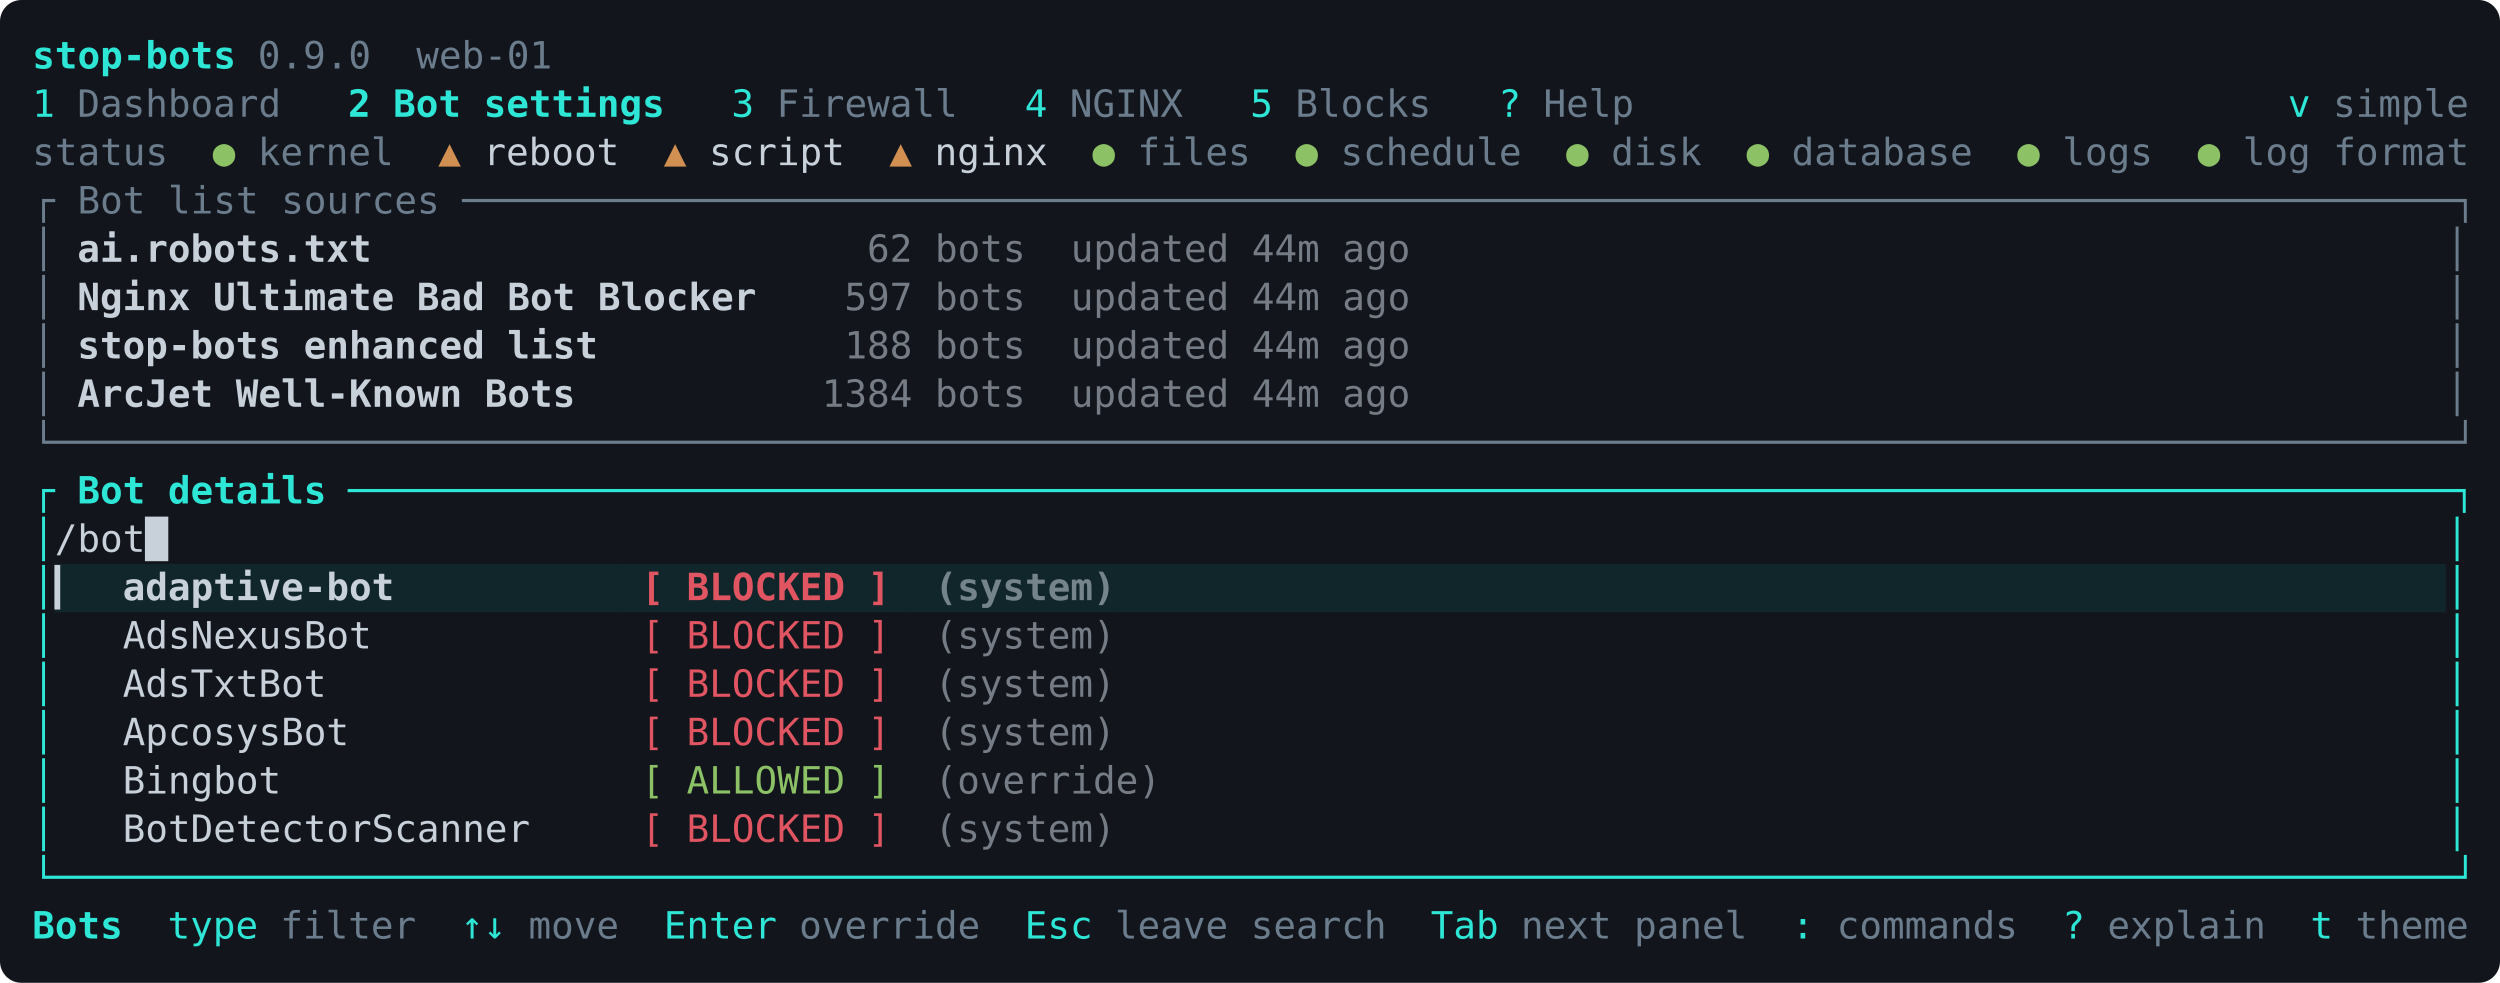
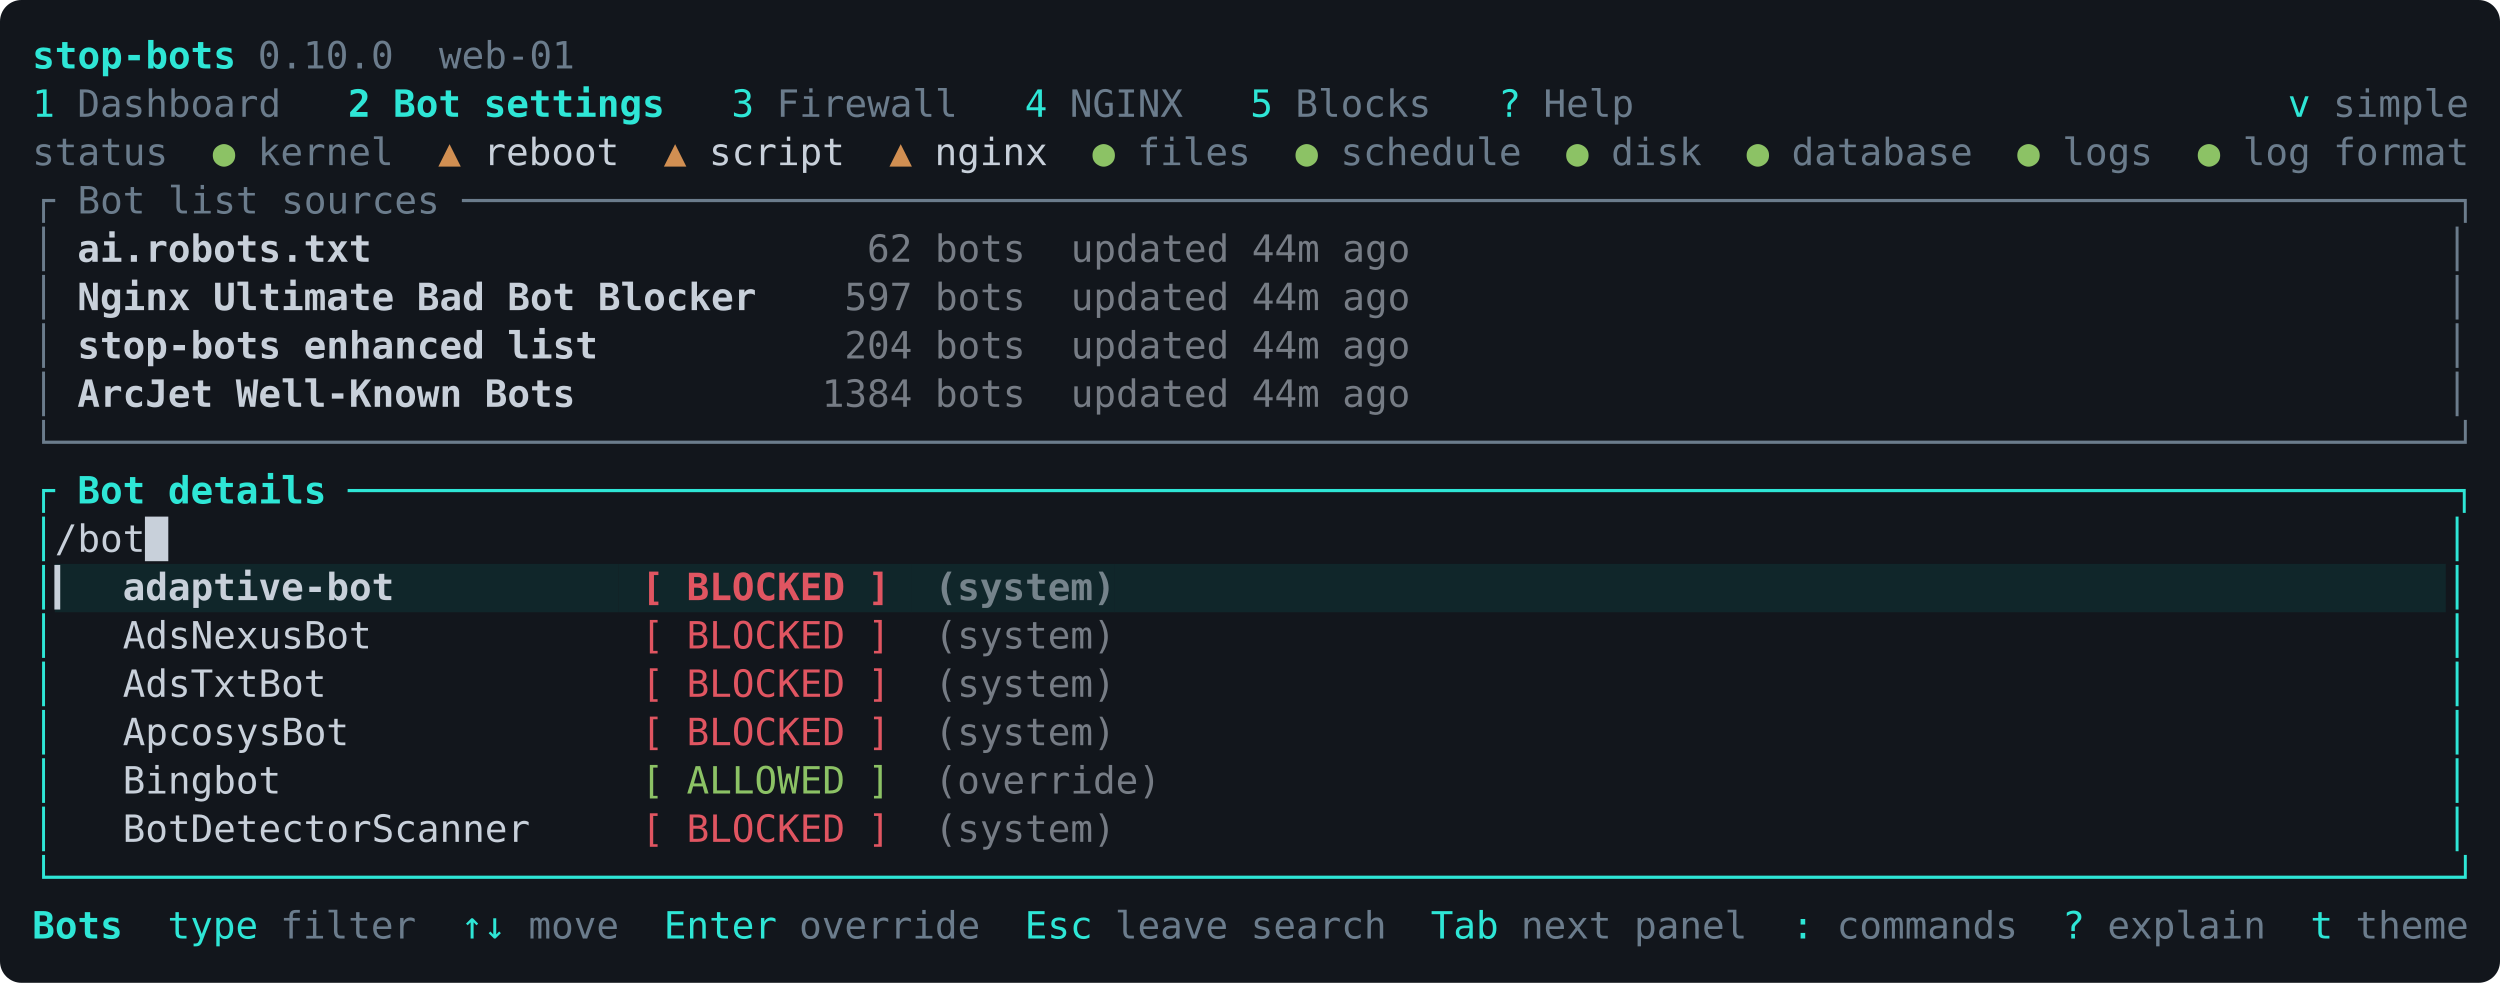
<svg xmlns="http://www.w3.org/2000/svg" viewBox="0 0 931 366" width="931" height="366" font-family="ui-monospace,SFMono-Regular,Menlo,Consolas,'DejaVu Sans Mono',monospace" font-size="14">
  <rect width="100%" height="100%" rx="8" fill="#12161c" />
  <rect x="20.4" y="210.0" width="210.0" height="18.0" fill="#10262a" />
  <rect x="230.4" y="210.0" width="109.2" height="18.0" fill="#10262a" />
  <rect x="339.6" y="210.0" width="75.6" height="18.0" fill="#10262a" />
  <rect x="415.2" y="210.0" width="495.6" height="18.0" fill="#10262a" />
  <text x="12.0" y="25.5" fill="#2ee6d6" textLength="75.6" lengthAdjust="spacingAndGlyphs" xml:space="preserve" font-weight="bold">stop-bots</text>
-   <text x="87.6" y="25.5" fill="#6b7c8c" textLength="117.6" lengthAdjust="spacingAndGlyphs" xml:space="preserve"> 0.9.0  web-01</text>
+   <text x="87.6" y="25.5" fill="#6b7c8c" textLength="126.0" lengthAdjust="spacingAndGlyphs" xml:space="preserve"> 0.10.0  web-01</text>
  <text x="12.0" y="43.5" fill="#2ee6d6" textLength="8.4" lengthAdjust="spacingAndGlyphs" xml:space="preserve">1</text>
  <text x="28.8" y="43.5" fill="#6b7c8c" textLength="75.6" lengthAdjust="spacingAndGlyphs" xml:space="preserve">Dashboard</text>
  <text x="129.6" y="43.5" fill="#2ee6d6" textLength="8.4" lengthAdjust="spacingAndGlyphs" xml:space="preserve" font-weight="bold">2</text>
  <text x="146.4" y="43.5" fill="#2ee6d6" textLength="100.8" lengthAdjust="spacingAndGlyphs" xml:space="preserve" font-weight="bold">Bot settings</text>
  <text x="272.4" y="43.5" fill="#2ee6d6" textLength="8.4" lengthAdjust="spacingAndGlyphs" xml:space="preserve">3</text>
  <text x="289.2" y="43.5" fill="#6b7c8c" textLength="67.2" lengthAdjust="spacingAndGlyphs" xml:space="preserve">Firewall</text>
  <text x="381.6" y="43.5" fill="#2ee6d6" textLength="8.4" lengthAdjust="spacingAndGlyphs" xml:space="preserve">4</text>
  <text x="398.4" y="43.5" fill="#6b7c8c" textLength="42.0" lengthAdjust="spacingAndGlyphs" xml:space="preserve">NGINX</text>
  <text x="465.6" y="43.5" fill="#2ee6d6" textLength="8.4" lengthAdjust="spacingAndGlyphs" xml:space="preserve">5</text>
  <text x="482.4" y="43.5" fill="#6b7c8c" textLength="50.4" lengthAdjust="spacingAndGlyphs" xml:space="preserve">Blocks</text>
  <text x="558.0" y="43.5" fill="#2ee6d6" textLength="8.4" lengthAdjust="spacingAndGlyphs" xml:space="preserve">?</text>
  <text x="574.8" y="43.5" fill="#6b7c8c" textLength="33.6" lengthAdjust="spacingAndGlyphs" xml:space="preserve">Help</text>
  <text x="852.0" y="43.5" fill="#2ee6d6" textLength="8.4" lengthAdjust="spacingAndGlyphs" xml:space="preserve">v</text>
  <text x="860.4" y="43.5" fill="#6b7c8c" textLength="58.8" lengthAdjust="spacingAndGlyphs" xml:space="preserve"> simple</text>
  <text x="12.0" y="61.5" fill="#6b7c8c" textLength="50.4" lengthAdjust="spacingAndGlyphs" xml:space="preserve">status</text>
  <text x="79.2" y="61.5" fill="#8cc265" textLength="8.4" lengthAdjust="spacingAndGlyphs" xml:space="preserve">●</text>
  <text x="96.0" y="61.5" fill="#6b7c8c" textLength="50.4" lengthAdjust="spacingAndGlyphs" xml:space="preserve">kernel</text>
  <text x="163.2" y="61.5" fill="#d18f52" textLength="8.4" lengthAdjust="spacingAndGlyphs" xml:space="preserve">▲</text>
  <text x="171.6" y="61.5" fill="#c8d0da" textLength="75.6" lengthAdjust="spacingAndGlyphs" xml:space="preserve"> reboot  </text>
  <text x="247.2" y="61.5" fill="#d18f52" textLength="8.4" lengthAdjust="spacingAndGlyphs" xml:space="preserve">▲</text>
  <text x="255.6" y="61.5" fill="#c8d0da" textLength="75.6" lengthAdjust="spacingAndGlyphs" xml:space="preserve"> script  </text>
  <text x="331.2" y="61.5" fill="#d18f52" textLength="8.4" lengthAdjust="spacingAndGlyphs" xml:space="preserve">▲</text>
  <text x="339.6" y="61.5" fill="#c8d0da" textLength="67.2" lengthAdjust="spacingAndGlyphs" xml:space="preserve"> nginx  </text>
  <text x="406.8" y="61.5" fill="#8cc265" textLength="8.4" lengthAdjust="spacingAndGlyphs" xml:space="preserve">●</text>
  <text x="423.6" y="61.5" fill="#6b7c8c" textLength="42.0" lengthAdjust="spacingAndGlyphs" xml:space="preserve">files</text>
  <text x="482.4" y="61.5" fill="#8cc265" textLength="8.4" lengthAdjust="spacingAndGlyphs" xml:space="preserve">●</text>
  <text x="499.2" y="61.5" fill="#6b7c8c" textLength="67.2" lengthAdjust="spacingAndGlyphs" xml:space="preserve">schedule</text>
  <text x="583.2" y="61.5" fill="#8cc265" textLength="8.4" lengthAdjust="spacingAndGlyphs" xml:space="preserve">●</text>
  <text x="600.0" y="61.5" fill="#6b7c8c" textLength="33.6" lengthAdjust="spacingAndGlyphs" xml:space="preserve">disk</text>
  <text x="650.4" y="61.5" fill="#8cc265" textLength="8.4" lengthAdjust="spacingAndGlyphs" xml:space="preserve">●</text>
  <text x="667.2" y="61.5" fill="#6b7c8c" textLength="67.2" lengthAdjust="spacingAndGlyphs" xml:space="preserve">database</text>
  <text x="751.2" y="61.5" fill="#8cc265" textLength="8.4" lengthAdjust="spacingAndGlyphs" xml:space="preserve">●</text>
  <text x="768.0" y="61.5" fill="#6b7c8c" textLength="33.6" lengthAdjust="spacingAndGlyphs" xml:space="preserve">logs</text>
  <text x="818.4" y="61.5" fill="#8cc265" textLength="8.4" lengthAdjust="spacingAndGlyphs" xml:space="preserve">●</text>
  <text x="835.2" y="61.5" fill="#6b7c8c" textLength="84.0" lengthAdjust="spacingAndGlyphs" xml:space="preserve">log format</text>
  <text x="12.0" y="79.5" fill="#6b7c8c" textLength="907.2" lengthAdjust="spacingAndGlyphs" xml:space="preserve">┌ Bot list sources ────────────────────────────────────────────────────────────────────────────────────────┐</text>
  <text x="12.0" y="97.5" fill="#6b7c8c" textLength="8.4" lengthAdjust="spacingAndGlyphs" xml:space="preserve">│</text>
  <text x="28.8" y="97.5" fill="#c8d0da" textLength="268.8" lengthAdjust="spacingAndGlyphs" xml:space="preserve" font-weight="bold">ai.robots.txt                   </text>
  <text x="297.6" y="97.5" fill="#c8d0da" textLength="226.8" lengthAdjust="spacingAndGlyphs" xml:space="preserve" opacity="0.55">   62 bots  updated 44m ago</text>
  <text x="910.8" y="97.5" fill="#6b7c8c" textLength="8.4" lengthAdjust="spacingAndGlyphs" xml:space="preserve">│</text>
  <text x="12.0" y="115.5" fill="#6b7c8c" textLength="8.4" lengthAdjust="spacingAndGlyphs" xml:space="preserve">│</text>
  <text x="28.8" y="115.5" fill="#c8d0da" textLength="268.8" lengthAdjust="spacingAndGlyphs" xml:space="preserve" font-weight="bold">Nginx Ultimate Bad Bot Blocker  </text>
  <text x="297.6" y="115.5" fill="#c8d0da" textLength="226.8" lengthAdjust="spacingAndGlyphs" xml:space="preserve" opacity="0.55">  597 bots  updated 44m ago</text>
  <text x="910.8" y="115.5" fill="#6b7c8c" textLength="8.4" lengthAdjust="spacingAndGlyphs" xml:space="preserve">│</text>
  <text x="12.0" y="133.5" fill="#6b7c8c" textLength="8.4" lengthAdjust="spacingAndGlyphs" xml:space="preserve">│</text>
  <text x="28.8" y="133.5" fill="#c8d0da" textLength="268.8" lengthAdjust="spacingAndGlyphs" xml:space="preserve" font-weight="bold">stop-bots enhanced list         </text>
-   <text x="297.6" y="133.5" fill="#c8d0da" textLength="226.8" lengthAdjust="spacingAndGlyphs" xml:space="preserve" opacity="0.55">  188 bots  updated 44m ago</text>
+   <text x="297.6" y="133.5" fill="#c8d0da" textLength="226.8" lengthAdjust="spacingAndGlyphs" xml:space="preserve" opacity="0.55">  204 bots  updated 44m ago</text>
  <text x="910.8" y="133.5" fill="#6b7c8c" textLength="8.4" lengthAdjust="spacingAndGlyphs" xml:space="preserve">│</text>
  <text x="12.0" y="151.5" fill="#6b7c8c" textLength="8.4" lengthAdjust="spacingAndGlyphs" xml:space="preserve">│</text>
  <text x="28.8" y="151.5" fill="#c8d0da" textLength="268.8" lengthAdjust="spacingAndGlyphs" xml:space="preserve" font-weight="bold">ArcJet Well-Known Bots          </text>
  <text x="297.6" y="151.5" fill="#c8d0da" textLength="226.8" lengthAdjust="spacingAndGlyphs" xml:space="preserve" opacity="0.55"> 1384 bots  updated 44m ago</text>
  <text x="910.8" y="151.5" fill="#6b7c8c" textLength="8.4" lengthAdjust="spacingAndGlyphs" xml:space="preserve">│</text>
  <text x="12.0" y="169.5" fill="#6b7c8c" textLength="907.2" lengthAdjust="spacingAndGlyphs" xml:space="preserve">└──────────────────────────────────────────────────────────────────────────────────────────────────────────┘</text>
  <text x="12.0" y="187.5" fill="#2ee6d6" textLength="8.4" lengthAdjust="spacingAndGlyphs" xml:space="preserve">┌</text>
  <text x="20.4" y="187.5" fill="#2ee6d6" textLength="109.2" lengthAdjust="spacingAndGlyphs" xml:space="preserve" font-weight="bold"> Bot details </text>
  <text x="129.6" y="187.5" fill="#2ee6d6" textLength="789.6" lengthAdjust="spacingAndGlyphs" xml:space="preserve">─────────────────────────────────────────────────────────────────────────────────────────────┐</text>
  <text x="12.0" y="205.5" fill="#2ee6d6" textLength="8.4" lengthAdjust="spacingAndGlyphs" xml:space="preserve">│</text>
  <text x="20.4" y="205.5" fill="#c8d0da" textLength="890.4" lengthAdjust="spacingAndGlyphs" xml:space="preserve">/bot█                                                                                                     </text>
  <text x="910.8" y="205.5" fill="#2ee6d6" textLength="8.4" lengthAdjust="spacingAndGlyphs" xml:space="preserve">│</text>
  <text x="12.0" y="223.5" fill="#2ee6d6" textLength="8.4" lengthAdjust="spacingAndGlyphs" xml:space="preserve">│</text>
  <text x="20.4" y="223.5" fill="#c8d0da" textLength="210.0" lengthAdjust="spacingAndGlyphs" xml:space="preserve" font-weight="bold">▎  adaptive-bot          </text>
  <text x="230.4" y="223.5" fill="#e05561" textLength="109.2" lengthAdjust="spacingAndGlyphs" xml:space="preserve" font-weight="bold"> [ BLOCKED ] </text>
  <text x="339.6" y="223.5" fill="#c8d0da" textLength="75.6" lengthAdjust="spacingAndGlyphs" xml:space="preserve" font-weight="bold" opacity="0.55"> (system)</text>
  <text x="910.8" y="223.5" fill="#2ee6d6" textLength="8.4" lengthAdjust="spacingAndGlyphs" xml:space="preserve">│</text>
  <text x="12.0" y="241.5" fill="#2ee6d6" textLength="8.4" lengthAdjust="spacingAndGlyphs" xml:space="preserve">│</text>
  <text x="20.4" y="241.5" fill="#c8d0da" textLength="210.0" lengthAdjust="spacingAndGlyphs" xml:space="preserve">   AdsNexusBot           </text>
  <text x="230.4" y="241.5" fill="#e05561" textLength="109.2" lengthAdjust="spacingAndGlyphs" xml:space="preserve"> [ BLOCKED ] </text>
  <text x="339.6" y="241.5" fill="#c8d0da" textLength="75.6" lengthAdjust="spacingAndGlyphs" xml:space="preserve" opacity="0.55"> (system)</text>
  <text x="910.8" y="241.5" fill="#2ee6d6" textLength="8.4" lengthAdjust="spacingAndGlyphs" xml:space="preserve">│</text>
  <text x="12.0" y="259.5" fill="#2ee6d6" textLength="8.4" lengthAdjust="spacingAndGlyphs" xml:space="preserve">│</text>
  <text x="20.4" y="259.5" fill="#c8d0da" textLength="210.0" lengthAdjust="spacingAndGlyphs" xml:space="preserve">   AdsTxtBot             </text>
  <text x="230.4" y="259.5" fill="#e05561" textLength="109.2" lengthAdjust="spacingAndGlyphs" xml:space="preserve"> [ BLOCKED ] </text>
  <text x="339.6" y="259.5" fill="#c8d0da" textLength="75.6" lengthAdjust="spacingAndGlyphs" xml:space="preserve" opacity="0.55"> (system)</text>
  <text x="910.8" y="259.5" fill="#2ee6d6" textLength="8.4" lengthAdjust="spacingAndGlyphs" xml:space="preserve">│</text>
  <text x="12.0" y="277.5" fill="#2ee6d6" textLength="8.4" lengthAdjust="spacingAndGlyphs" xml:space="preserve">│</text>
  <text x="20.4" y="277.5" fill="#c8d0da" textLength="210.0" lengthAdjust="spacingAndGlyphs" xml:space="preserve">   ApcosysBot            </text>
  <text x="230.4" y="277.5" fill="#e05561" textLength="109.2" lengthAdjust="spacingAndGlyphs" xml:space="preserve"> [ BLOCKED ] </text>
  <text x="339.6" y="277.5" fill="#c8d0da" textLength="75.6" lengthAdjust="spacingAndGlyphs" xml:space="preserve" opacity="0.55"> (system)</text>
  <text x="910.8" y="277.5" fill="#2ee6d6" textLength="8.4" lengthAdjust="spacingAndGlyphs" xml:space="preserve">│</text>
  <text x="12.0" y="295.5" fill="#2ee6d6" textLength="8.4" lengthAdjust="spacingAndGlyphs" xml:space="preserve">│</text>
  <text x="20.4" y="295.5" fill="#c8d0da" textLength="210.0" lengthAdjust="spacingAndGlyphs" xml:space="preserve">   Bingbot               </text>
  <text x="230.4" y="295.5" fill="#8cc265" textLength="109.2" lengthAdjust="spacingAndGlyphs" xml:space="preserve"> [ ALLOWED ] </text>
  <text x="339.6" y="295.5" fill="#c8d0da" textLength="92.4" lengthAdjust="spacingAndGlyphs" xml:space="preserve" opacity="0.55"> (override)</text>
  <text x="910.8" y="295.5" fill="#2ee6d6" textLength="8.4" lengthAdjust="spacingAndGlyphs" xml:space="preserve">│</text>
  <text x="12.0" y="313.5" fill="#2ee6d6" textLength="8.4" lengthAdjust="spacingAndGlyphs" xml:space="preserve">│</text>
  <text x="20.4" y="313.5" fill="#c8d0da" textLength="210.0" lengthAdjust="spacingAndGlyphs" xml:space="preserve">   BotDetectorScanner    </text>
  <text x="230.4" y="313.5" fill="#e05561" textLength="109.2" lengthAdjust="spacingAndGlyphs" xml:space="preserve"> [ BLOCKED ] </text>
  <text x="339.6" y="313.5" fill="#c8d0da" textLength="75.6" lengthAdjust="spacingAndGlyphs" xml:space="preserve" opacity="0.55"> (system)</text>
  <text x="910.8" y="313.5" fill="#2ee6d6" textLength="8.4" lengthAdjust="spacingAndGlyphs" xml:space="preserve">│</text>
  <text x="12.0" y="331.5" fill="#2ee6d6" textLength="907.2" lengthAdjust="spacingAndGlyphs" xml:space="preserve">└──────────────────────────────────────────────────────────────────────────────────────────────────────────┘</text>
  <text x="12.0" y="349.5" fill="#2ee6d6" textLength="33.6" lengthAdjust="spacingAndGlyphs" xml:space="preserve" font-weight="bold">Bots</text>
  <text x="62.4" y="349.5" fill="#2ee6d6" textLength="33.6" lengthAdjust="spacingAndGlyphs" xml:space="preserve">type</text>
  <text x="104.4" y="349.5" fill="#6b7c8c" textLength="50.4" lengthAdjust="spacingAndGlyphs" xml:space="preserve">filter</text>
  <text x="171.6" y="349.5" fill="#2ee6d6" textLength="16.8" lengthAdjust="spacingAndGlyphs" xml:space="preserve">↑↓</text>
  <text x="196.8" y="349.5" fill="#6b7c8c" textLength="33.6" lengthAdjust="spacingAndGlyphs" xml:space="preserve">move</text>
  <text x="247.2" y="349.5" fill="#2ee6d6" textLength="42.0" lengthAdjust="spacingAndGlyphs" xml:space="preserve">Enter</text>
  <text x="297.6" y="349.5" fill="#6b7c8c" textLength="67.2" lengthAdjust="spacingAndGlyphs" xml:space="preserve">override</text>
  <text x="381.6" y="349.5" fill="#2ee6d6" textLength="25.2" lengthAdjust="spacingAndGlyphs" xml:space="preserve">Esc</text>
  <text x="415.2" y="349.5" fill="#6b7c8c" textLength="100.8" lengthAdjust="spacingAndGlyphs" xml:space="preserve">leave search</text>
  <text x="532.8" y="349.5" fill="#2ee6d6" textLength="25.2" lengthAdjust="spacingAndGlyphs" xml:space="preserve">Tab</text>
  <text x="566.4" y="349.5" fill="#6b7c8c" textLength="84.0" lengthAdjust="spacingAndGlyphs" xml:space="preserve">next panel</text>
  <text x="667.2" y="349.5" fill="#2ee6d6" textLength="8.4" lengthAdjust="spacingAndGlyphs" xml:space="preserve">:</text>
  <text x="684.0" y="349.5" fill="#6b7c8c" textLength="67.2" lengthAdjust="spacingAndGlyphs" xml:space="preserve">commands</text>
  <text x="768.0" y="349.5" fill="#2ee6d6" textLength="8.4" lengthAdjust="spacingAndGlyphs" xml:space="preserve">?</text>
  <text x="784.8" y="349.5" fill="#6b7c8c" textLength="58.8" lengthAdjust="spacingAndGlyphs" xml:space="preserve">explain</text>
  <text x="860.4" y="349.5" fill="#2ee6d6" textLength="8.4" lengthAdjust="spacingAndGlyphs" xml:space="preserve">t</text>
  <text x="877.2" y="349.5" fill="#6b7c8c" textLength="42.0" lengthAdjust="spacingAndGlyphs" xml:space="preserve">theme</text>
</svg>
